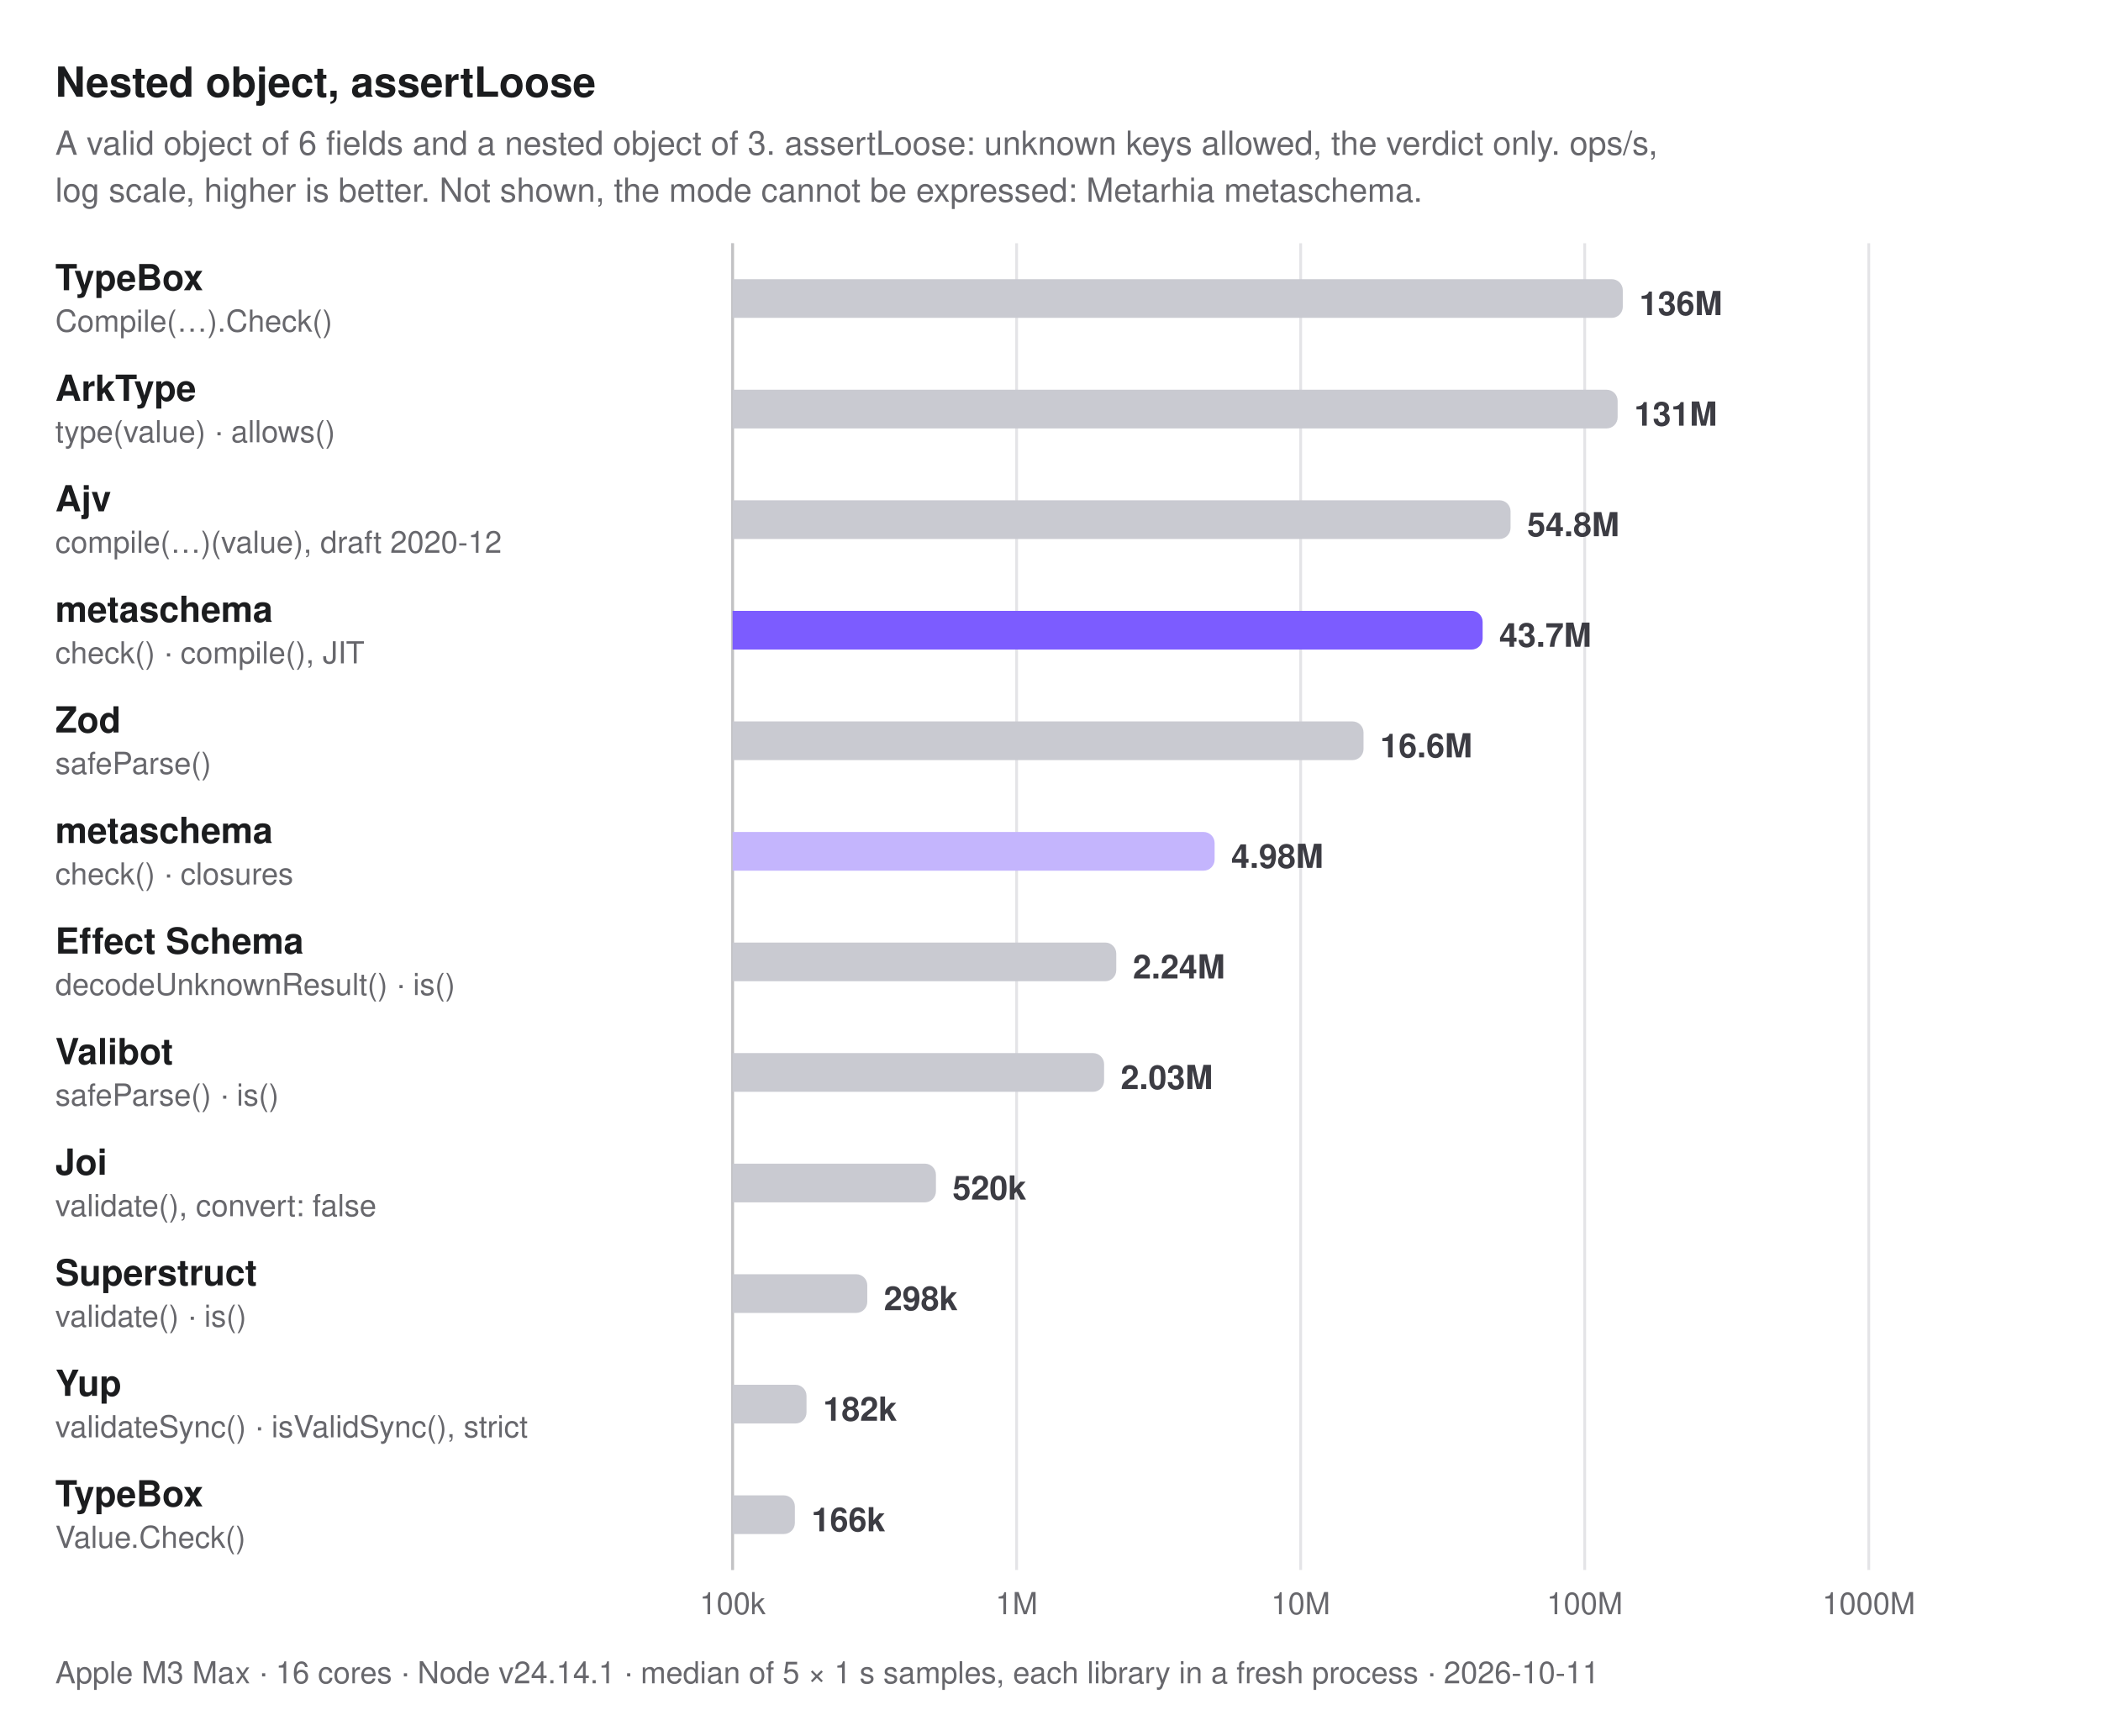
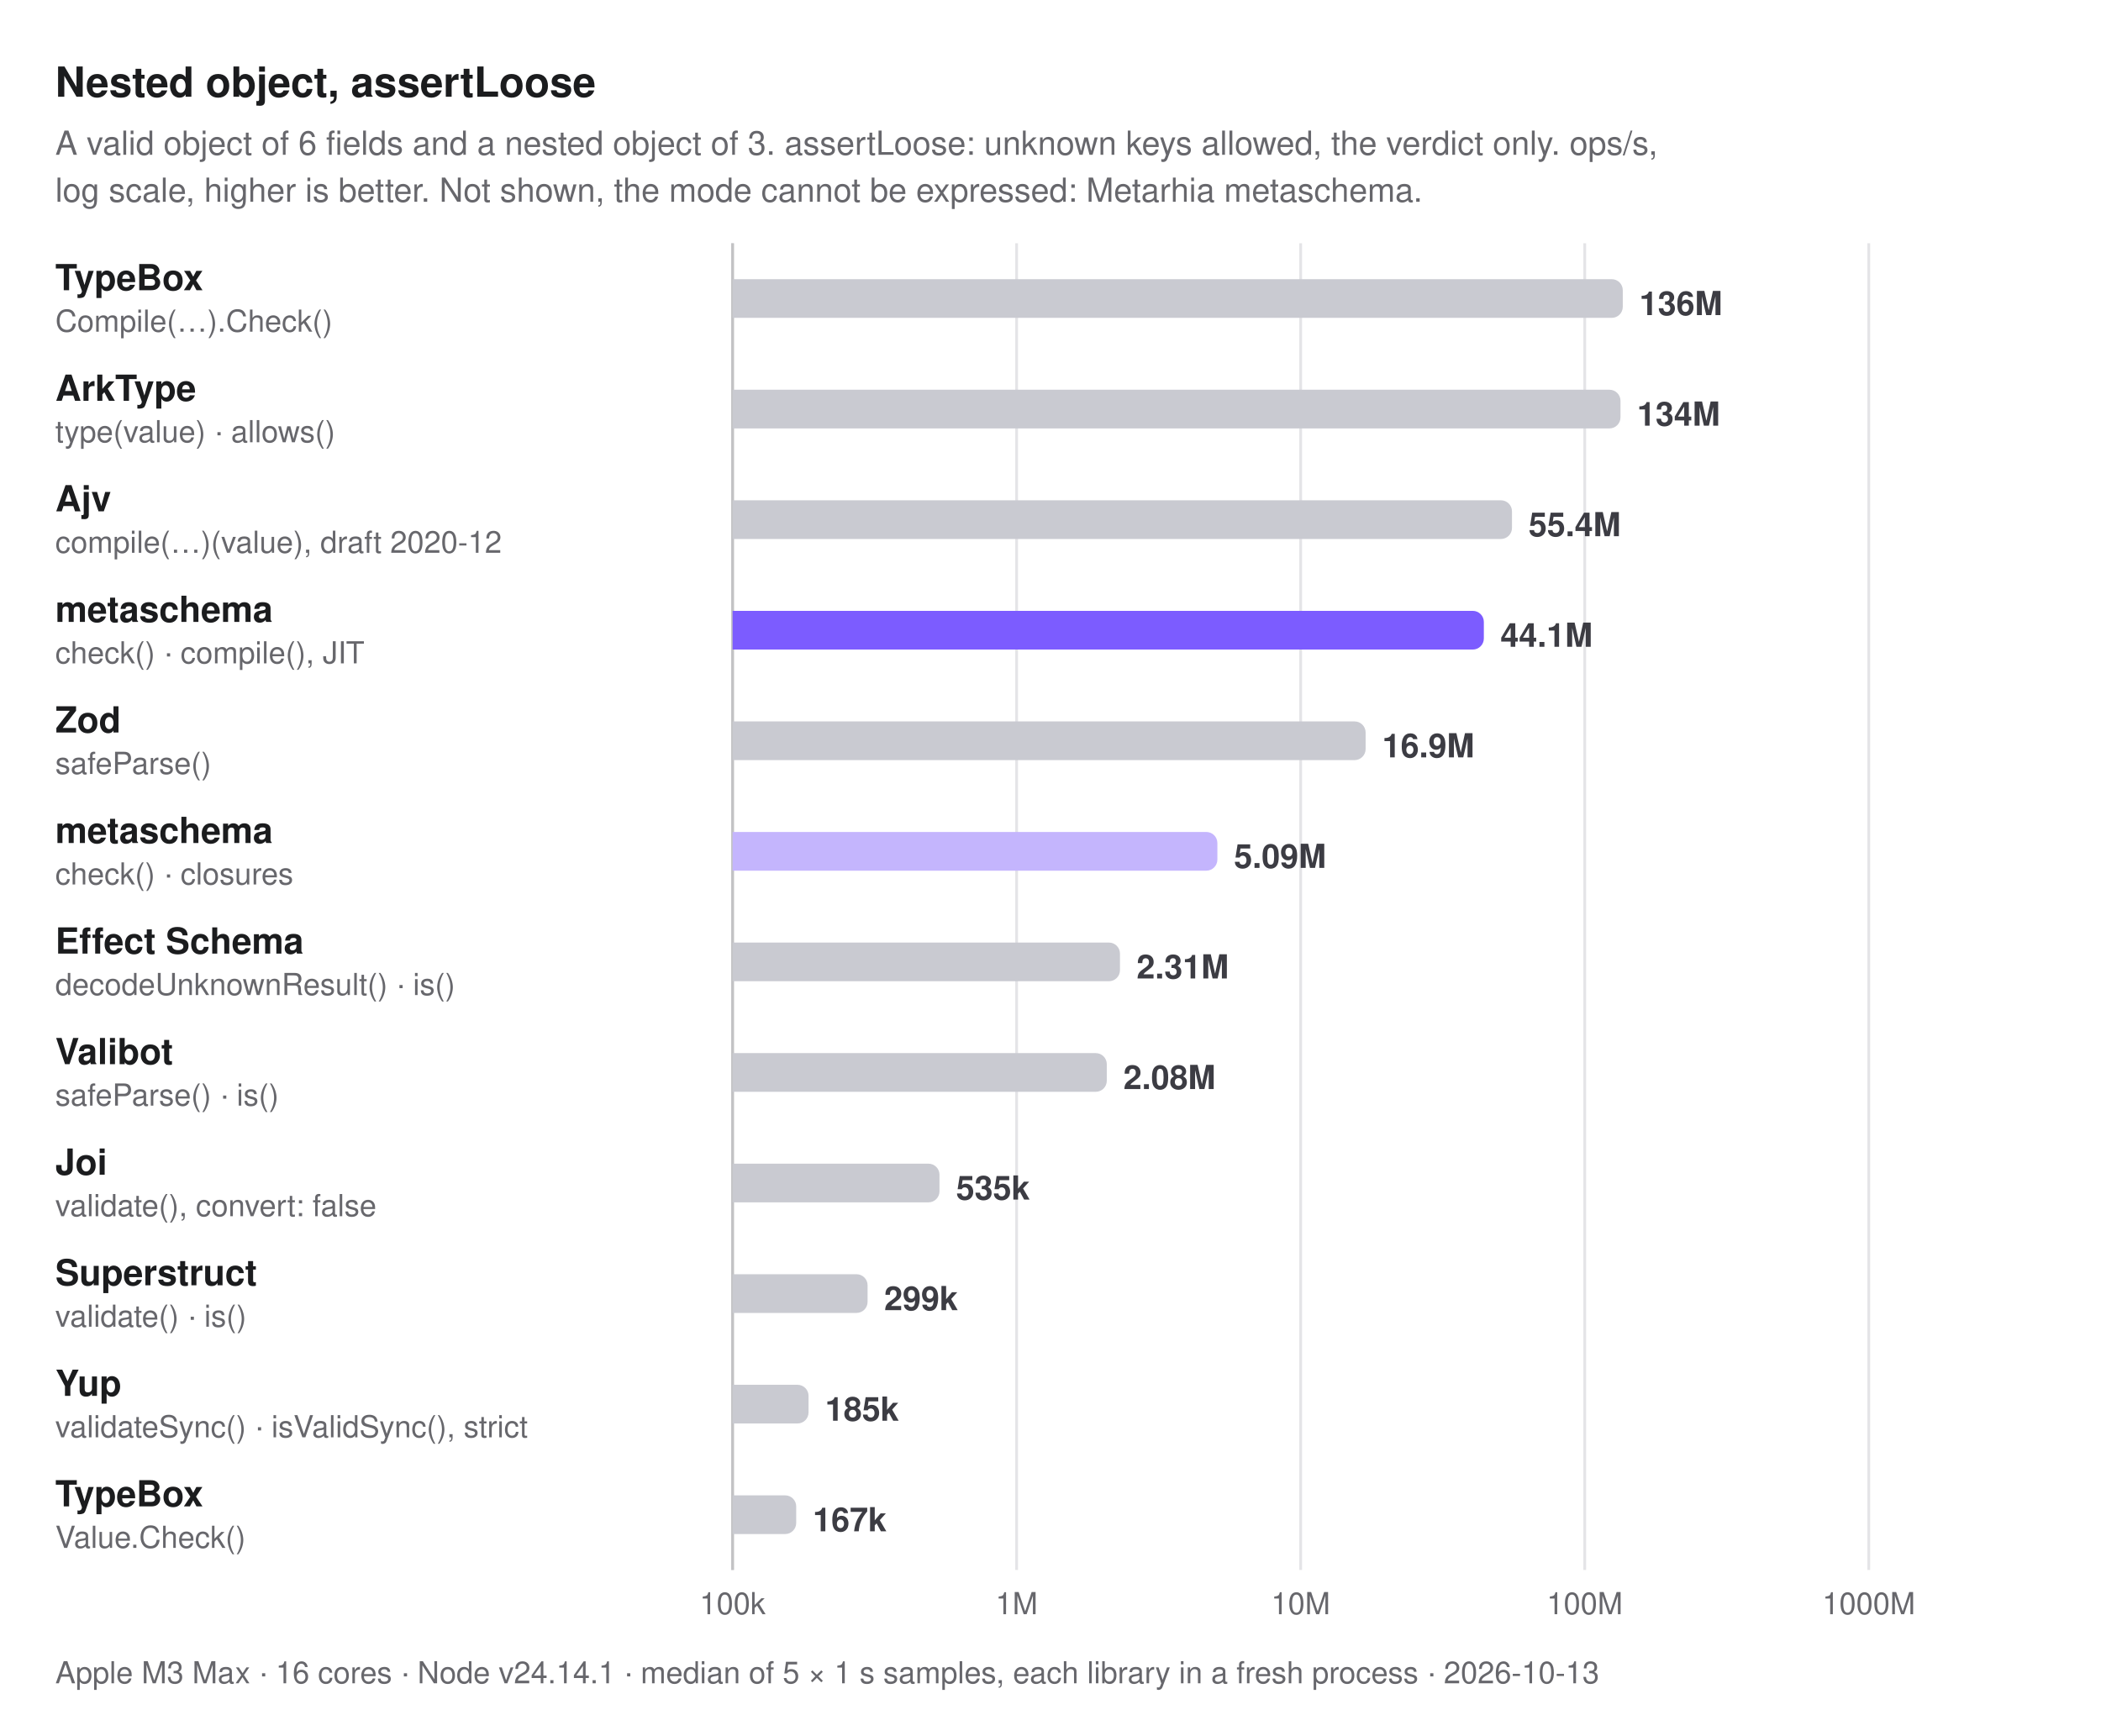
<svg xmlns="http://www.w3.org/2000/svg" width="760" height="628" viewBox="0 0 760 628" role="img" aria-label="Nested object, assertLoose. A valid object of 6 fields and a nested object of 3. assertLoose: unknown keys allowed, the verdict only. ops/s, log scale, higher is better. Not shown, the mode cannot be expressed: Metarhia metaschema.">
  <style>
  text { font-family: -apple-system, BlinkMacSystemFont, "Segoe UI", Helvetica, Arial, sans-serif; }
  .title { font-size: 15px; font-weight: 700; fill: #1b1c1e; }
  .subtitle, .caption { font-size: 12px; fill: #67676c; }
  .caption { font-size: 11px; }
  .group { font-size: 11px; font-weight: 600; letter-spacing: 0.06em; fill: #67676c; }
  .label { font-size: 13px; font-weight: 600; fill: #1b1c1e; }
  .label.primary, .label.secondary { font-weight: 700; }
  .sublabel { font-size: 11px; fill: #67676c; }
  .value { font-size: 12px; font-weight: 600; fill: #3c3c43; font-variant-numeric: tabular-nums; }
  .value.small { font-size: 10px; }
  .legend { font-size: 11px; fill: #3c3c43; }
  .tick { font-size: 11px; fill: #67676c; font-variant-numeric: tabular-nums; }
  .grid { stroke: #e4e4e7; stroke-width: 1; }
  .axis { stroke: #c2c2c4; stroke-width: 1; }
  .ref { stroke: #67676c; stroke-width: 1; stroke-dasharray: 3 3; }
  .bar { fill: #c9cad1; }
  .bar.primary { fill: #7c5cff; }
  .bar.secondary { fill: #c4b5fd; }
  @media (prefers-color-scheme: dark) {
    .title, .label { fill: #dfdfd6; }
    .subtitle, .caption, .group, .sublabel, .tick { fill: #98989f; }
    .value, .legend { fill: #c2c2c4; }
    .grid { stroke: #2e2e32; }
    .axis { stroke: #48484c; }
    .ref { stroke: #98989f; }
    .bar { fill: #4a4b53; }
    .bar.primary { fill: #9d85ff; }
    .bar.secondary { fill: #5b4aa8; }
  }
</style>
  <text class="title" x="20" y="35">Nested object, assertLoose</text>
  <text class="subtitle" x="20" y="56">A valid object of 6 fields and a nested object of 3. assertLoose: unknown keys allowed, the verdict only. ops/s,</text>
  <text class="subtitle" x="20" y="73">log scale, higher is better. Not shown, the mode cannot be expressed: Metarhia metaschema.</text>
  <line class="grid" x1="265" y1="88" x2="265" y2="568" />
  <text class="tick" x="265" y="584" text-anchor="middle">100k</text>
  <line class="grid" x1="367.75" y1="88" x2="367.75" y2="568" />
  <text class="tick" x="367.75" y="584" text-anchor="middle">1M</text>
  <line class="grid" x1="470.5" y1="88" x2="470.5" y2="568" />
  <text class="tick" x="470.5" y="584" text-anchor="middle">10M</text>
  <line class="grid" x1="573.25" y1="88" x2="573.25" y2="568" />
  <text class="tick" x="573.25" y="584" text-anchor="middle">100M</text>
  <line class="grid" x1="676" y1="88" x2="676" y2="568" />
  <text class="tick" x="676" y="584" text-anchor="middle">1000M</text>
  <line class="axis" x1="265" y1="88" x2="265" y2="568" />
  <g>
    <text class="label" x="20" y="105">TypeBox</text>
    <text class="sublabel" x="20" y="120">Compile(…).Check()</text>
-     <path class="bar" d="M265,101H583.017A4,4 0 0 1 587.017,105V111A4,4 0 0 1 583.017,115H265Z" />
-     <text class="value" x="593.017" y="114">136M</text>
+     <path class="bar" d="M265,101H583.015A4,4 0 0 1 587.015,105V111A4,4 0 0 1 583.015,115H265Z" />
+     <text class="value" x="593.015" y="114">136M</text>
  </g>
  <g>
    <text class="label" x="20" y="145">ArkType</text>
    <text class="sublabel" x="20" y="160">type(value) · allows()</text>
-     <path class="bar" d="M265,141H581.148A4,4 0 0 1 585.148,145V151A4,4 0 0 1 581.148,155H265Z" />
-     <text class="value" x="591.148" y="154">131M</text>
+     <path class="bar" d="M265,141H582.184A4,4 0 0 1 586.184,145V151A4,4 0 0 1 582.184,155H265Z" />
+     <text class="value" x="592.184" y="154">134M</text>
  </g>
  <g>
    <text class="label" x="20" y="185">Ajv</text>
    <text class="sublabel" x="20" y="200">compile(…)(value), draft 2020-12</text>
-     <path class="bar" d="M265,181H542.416A4,4 0 0 1 546.416,185V191A4,4 0 0 1 542.416,195H265Z" />
-     <text class="value" x="552.416" y="194">54.8M</text>
+     <path class="bar" d="M265,181H542.935A4,4 0 0 1 546.935,185V191A4,4 0 0 1 542.935,195H265Z" />
+     <text class="value" x="552.935" y="194">55.4M</text>
  </g>
  <g>
    <text class="label primary" x="20" y="225">metaschema</text>
    <text class="sublabel" x="20" y="240">check() · compile(), JIT</text>
-     <path class="bar primary" d="M265,221H532.318A4,4 0 0 1 536.318,225V231A4,4 0 0 1 532.318,235H265Z" />
-     <text class="value" x="542.318" y="234">43.7M</text>
+     <path class="bar primary" d="M265,221H532.754A4,4 0 0 1 536.754,225V231A4,4 0 0 1 532.754,235H265Z" />
+     <text class="value" x="542.754" y="234">44.1M</text>
  </g>
  <g>
    <text class="label" x="20" y="265">Zod</text>
    <text class="sublabel" x="20" y="280">safeParse()</text>
-     <path class="bar" d="M265,261H489.229A4,4 0 0 1 493.229,265V271A4,4 0 0 1 489.229,275H265Z" />
-     <text class="value" x="499.229" y="274">16.6M</text>
+     <path class="bar" d="M265,261H489.99A4,4 0 0 1 493.99,265V271A4,4 0 0 1 489.99,275H265Z" />
+     <text class="value" x="499.99" y="274">16.9M</text>
  </g>
  <g>
    <text class="label secondary" x="20" y="305">metaschema</text>
    <text class="sublabel" x="20" y="320">check() · closures</text>
-     <path class="bar secondary" d="M265,301H435.368A4,4 0 0 1 439.368,305V311A4,4 0 0 1 435.368,315H265Z" />
-     <text class="value" x="445.368" y="314">4.98M</text>
+     <path class="bar secondary" d="M265,301H436.363A4,4 0 0 1 440.363,305V311A4,4 0 0 1 436.363,315H265Z" />
+     <text class="value" x="446.363" y="314">5.09M</text>
  </g>
  <g>
    <text class="label" x="20" y="345">Effect Schema</text>
    <text class="sublabel" x="20" y="360">decodeUnknownResult() · is()</text>
-     <path class="bar" d="M265,341H399.789A4,4 0 0 1 403.789,345V351A4,4 0 0 1 399.789,355H265Z" />
-     <text class="value" x="409.789" y="354">2.24M</text>
+     <path class="bar" d="M265,341H401.13A4,4 0 0 1 405.13,345V351A4,4 0 0 1 401.13,355H265Z" />
+     <text class="value" x="411.13" y="354">2.31M</text>
  </g>
  <g>
    <text class="label" x="20" y="385">Valibot</text>
    <text class="sublabel" x="20" y="400">safeParse() · is()</text>
-     <path class="bar" d="M265,381H395.386A4,4 0 0 1 399.386,385V391A4,4 0 0 1 395.386,395H265Z" />
-     <text class="value" x="405.386" y="394">2.03M</text>
+     <path class="bar" d="M265,381H396.363A4,4 0 0 1 400.363,385V391A4,4 0 0 1 396.363,395H265Z" />
+     <text class="value" x="406.363" y="394">2.08M</text>
  </g>
  <g>
    <text class="label" x="20" y="425">Joi</text>
    <text class="sublabel" x="20" y="440">validate(), convert: false</text>
-     <path class="bar" d="M265,421H334.558A4,4 0 0 1 338.558,425V431A4,4 0 0 1 334.558,435H265Z" />
-     <text class="value" x="344.558" y="434">520k</text>
+     <path class="bar" d="M265,421H335.846A4,4 0 0 1 339.846,425V431A4,4 0 0 1 335.846,435H265Z" />
+     <text class="value" x="345.846" y="434">535k</text>
  </g>
  <g>
    <text class="label" x="20" y="465">Superstruct</text>
    <text class="sublabel" x="20" y="480">validate() · is()</text>
-     <path class="bar" d="M265,461H309.723A4,4 0 0 1 313.723,465V471A4,4 0 0 1 309.723,475H265Z" />
-     <text class="value" x="319.723" y="474">298k</text>
+     <path class="bar" d="M265,461H309.833A4,4 0 0 1 313.833,465V471A4,4 0 0 1 309.833,475H265Z" />
+     <text class="value" x="319.833" y="474">299k</text>
  </g>
  <g>
    <text class="label" x="20" y="505">Yup</text>
    <text class="sublabel" x="20" y="520">validateSync() · isValidSync(), strict</text>
-     <path class="bar" d="M265,501H287.741A4,4 0 0 1 291.741,505V511A4,4 0 0 1 287.741,515H265Z" />
-     <text class="value" x="297.741" y="514">182k</text>
+     <path class="bar" d="M265,501H288.478A4,4 0 0 1 292.478,505V511A4,4 0 0 1 288.478,515H265Z" />
+     <text class="value" x="298.478" y="514">185k</text>
  </g>
  <g>
    <text class="label" x="20" y="545">TypeBox</text>
    <text class="sublabel" x="20" y="560">Value.Check()</text>
-     <path class="bar" d="M265,541H283.531A4,4 0 0 1 287.531,545V551A4,4 0 0 1 283.531,555H265Z" />
-     <text class="value" x="293.531" y="554">166k</text>
+     <path class="bar" d="M265,541H284.014A4,4 0 0 1 288.014,545V551A4,4 0 0 1 284.014,555H265Z" />
+     <text class="value" x="294.014" y="554">167k</text>
  </g>
-   <text class="caption" x="20" y="609">Apple M3 Max · 16 cores · Node v24.14.1 · median of 5 × 1 s samples, each library in a fresh process · 2026-10-11</text>
+   <text class="caption" x="20" y="609">Apple M3 Max · 16 cores · Node v24.14.1 · median of 5 × 1 s samples, each library in a fresh process · 2026-10-13</text>
</svg>
